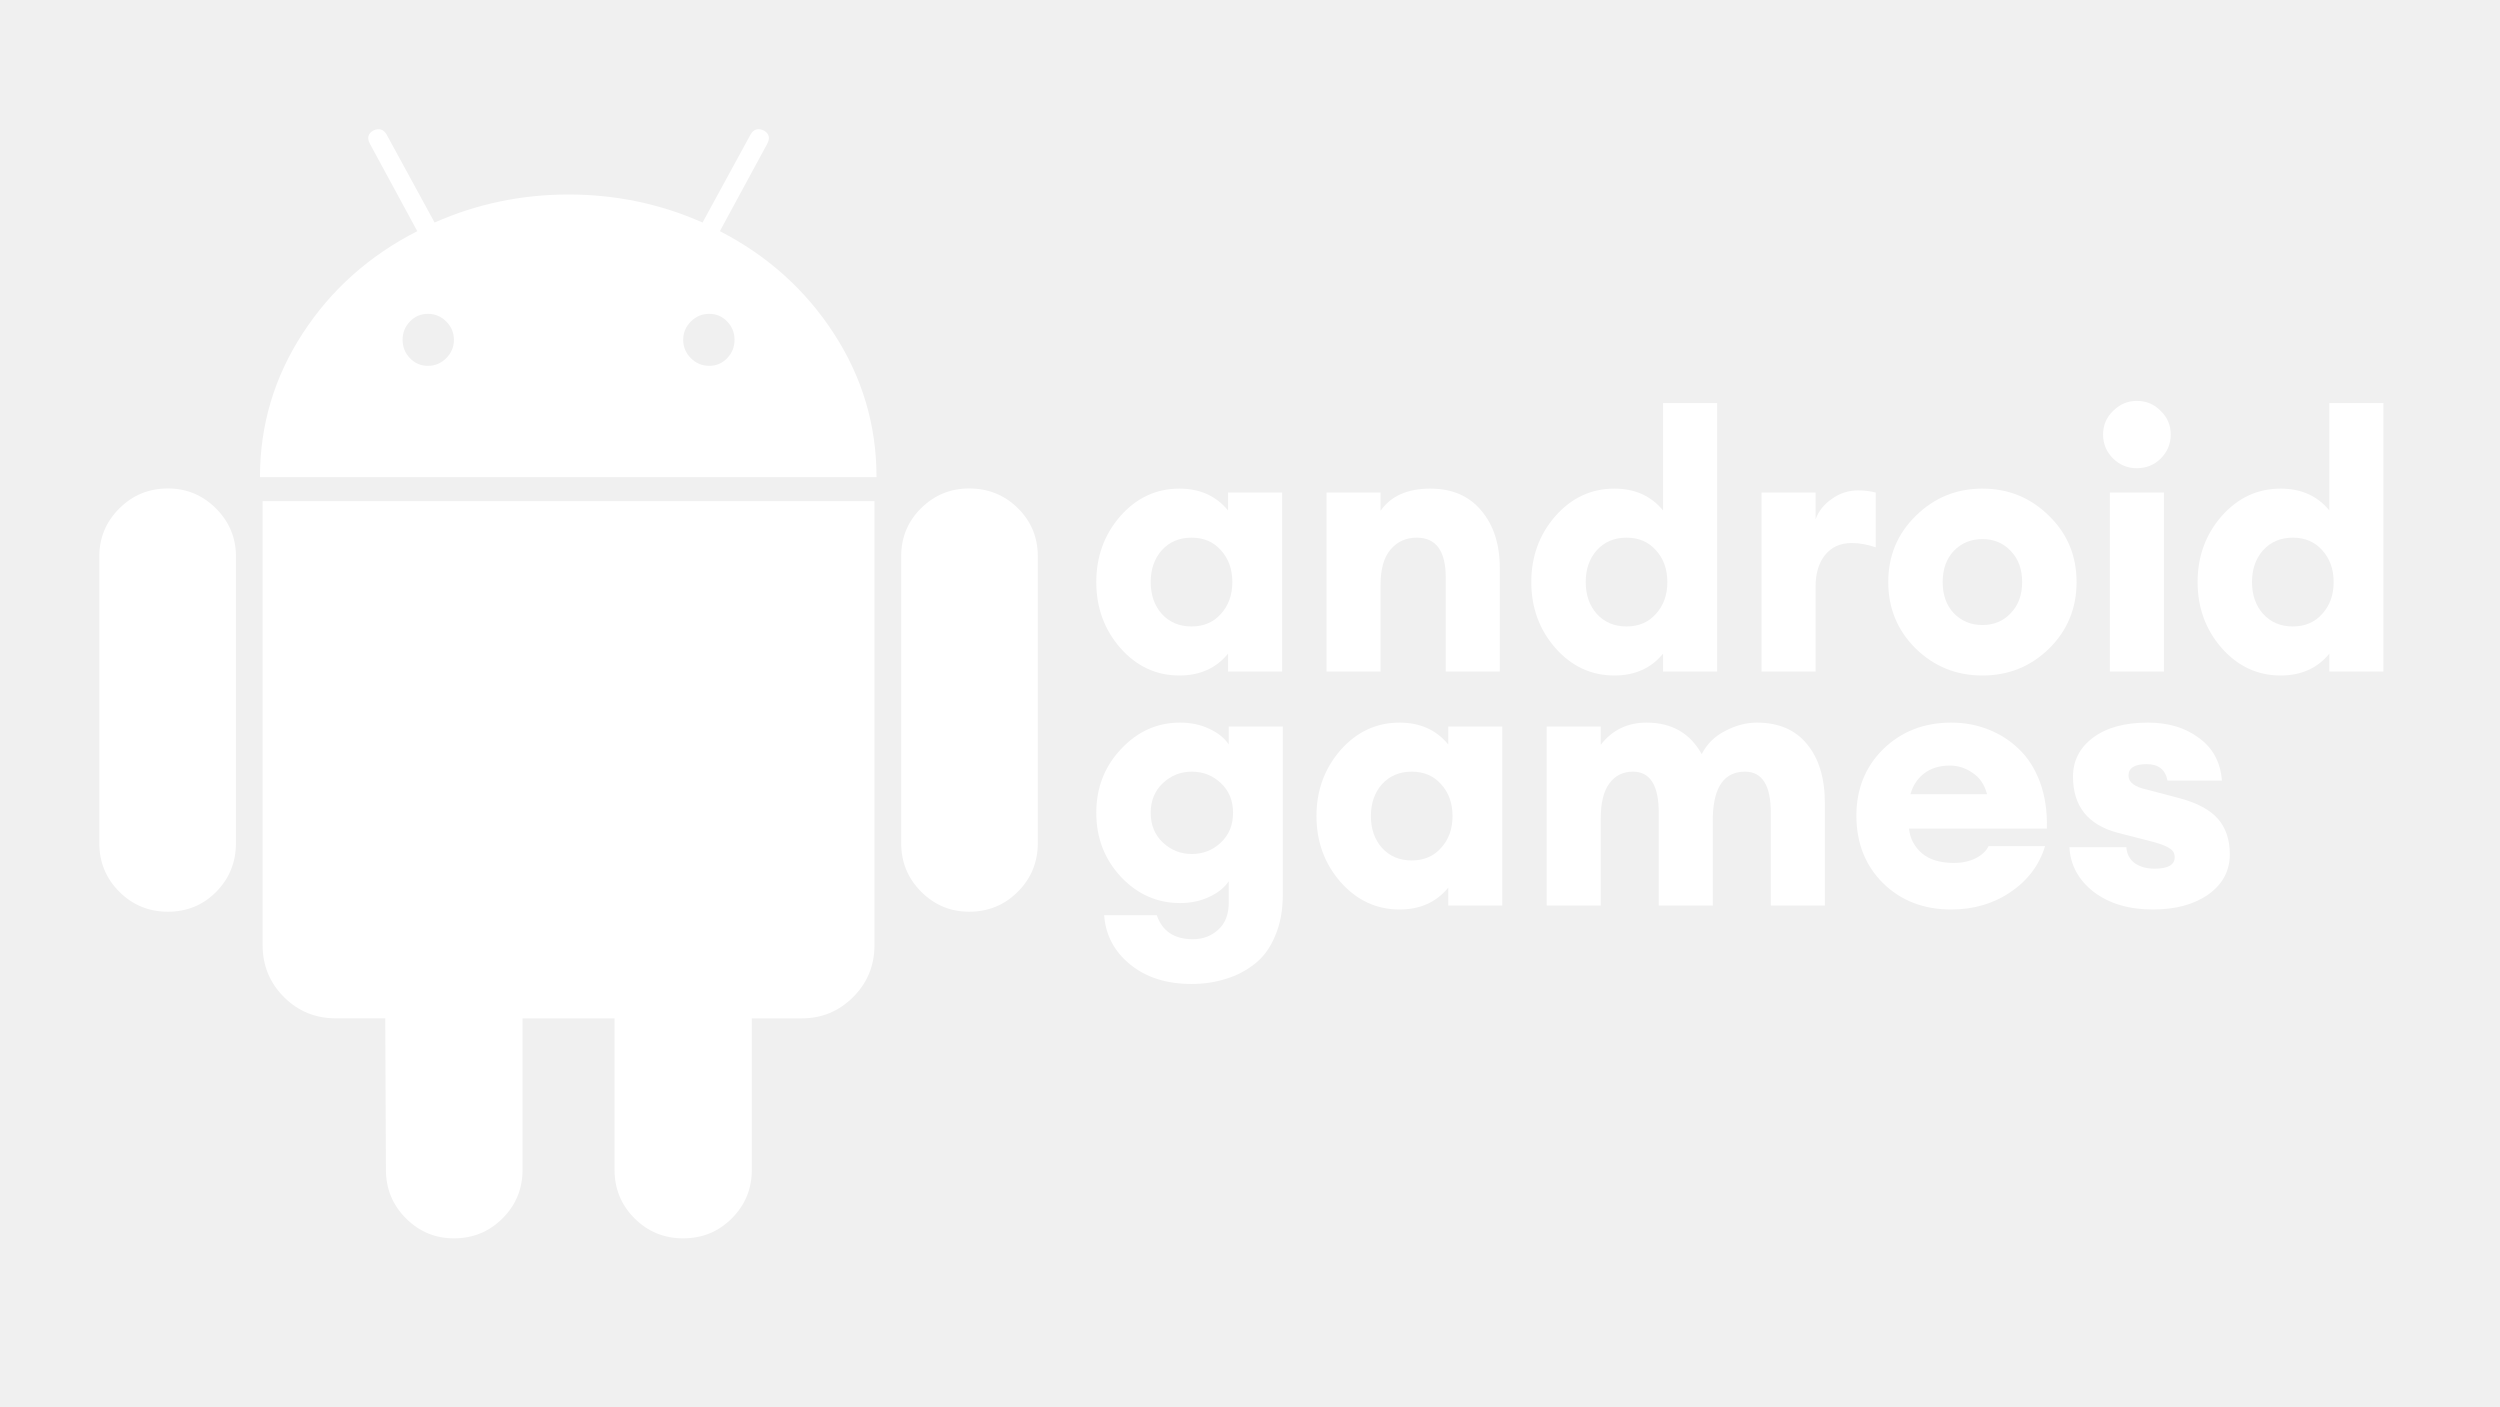
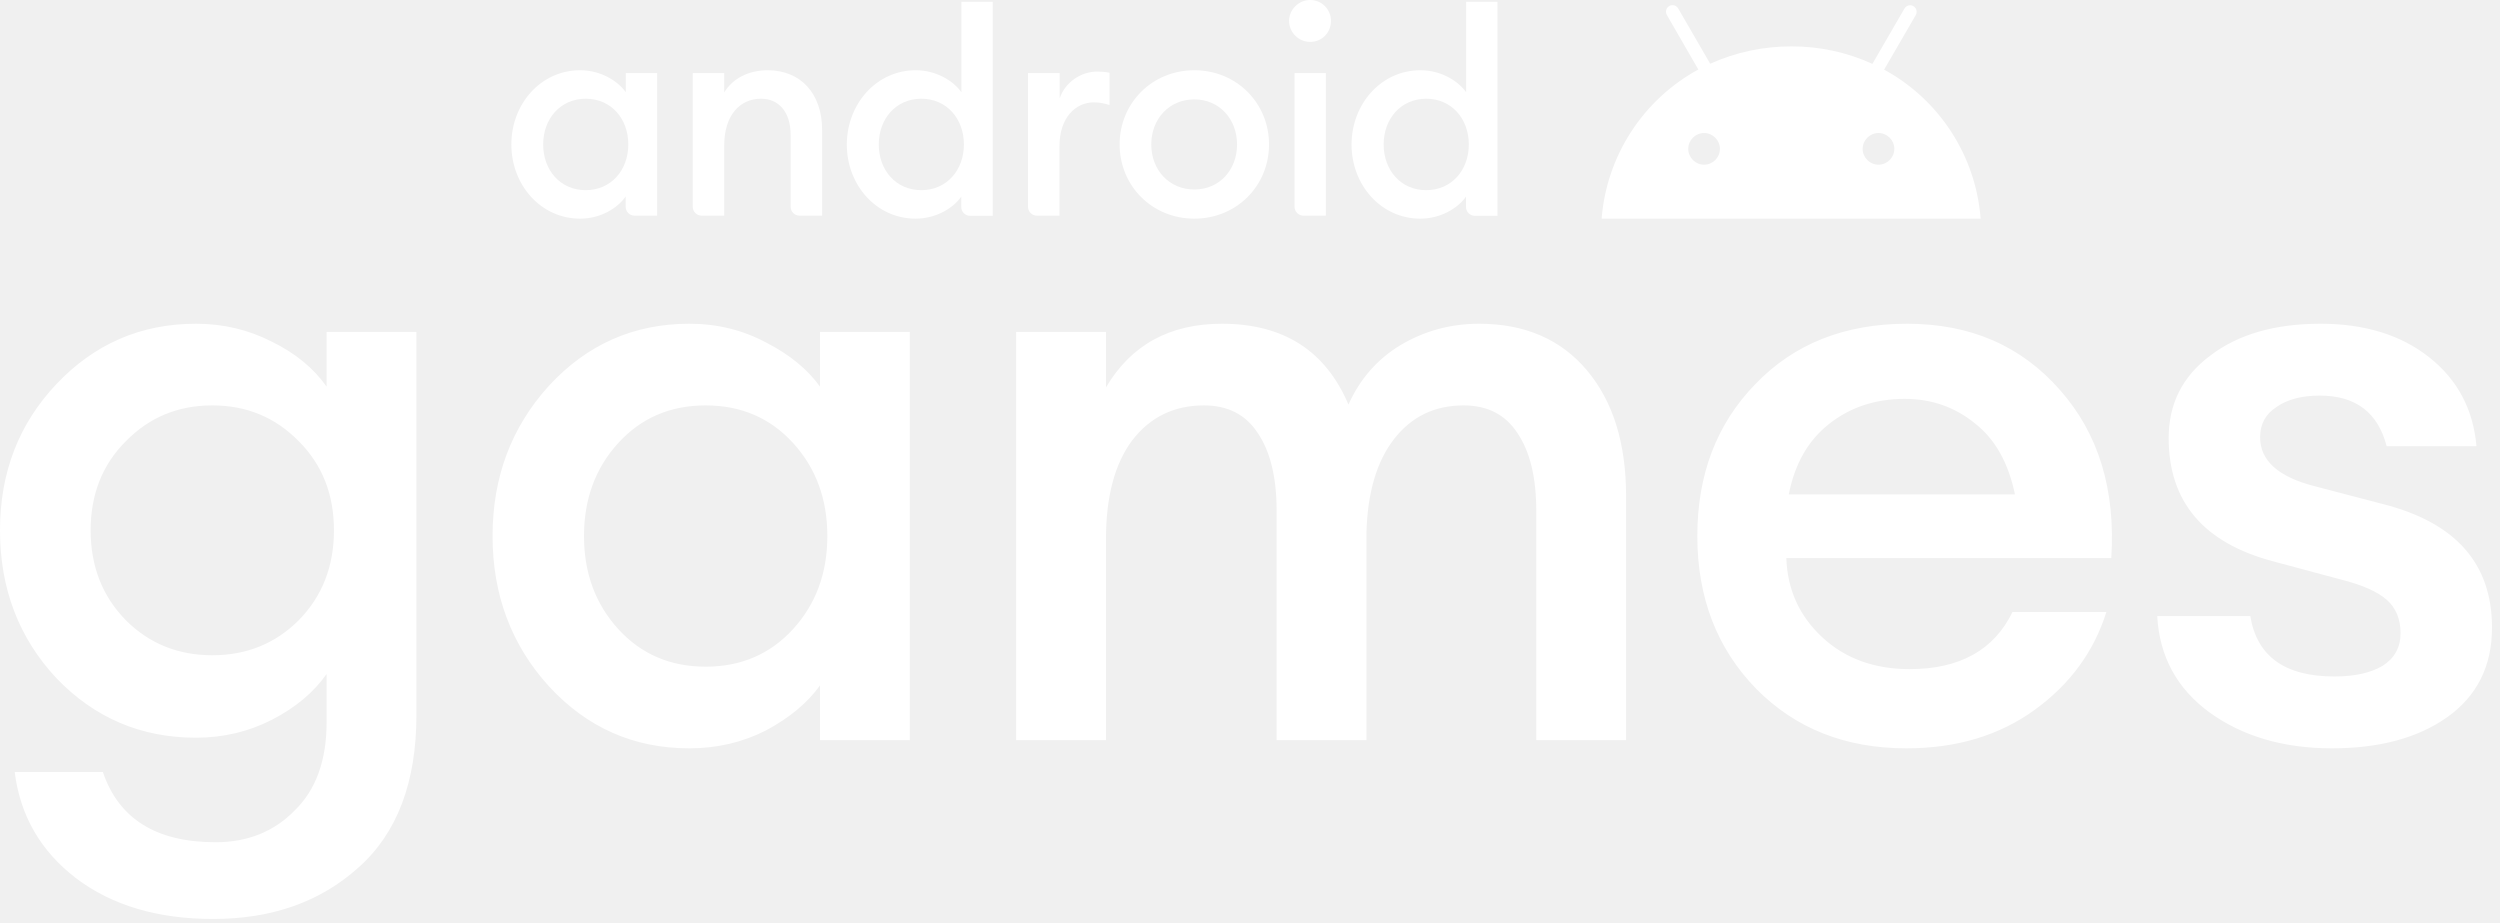
- <svg xmlns="http://www.w3.org/2000/svg" width="1920" height="1080" viewBox="0 0 508 285.75" version="1.1" id="svg5" xml:space="preserve">
-   <defs id="defs2">
-     <rect x="863.451" y="210.368" width="850.891" height="436.435" id="rect4589" />
-     <rect x="885.429" y="125.593" width="1014.162" height="408.177" id="rect334" />
-   </defs>
-   <g id="layer1">
-     <g id="g3348" transform="matrix(0.4075221,0,0,0.4075221,2.841711,26.25163)" style="fill:#ffffff;fill-opacity:1;stroke:none;stroke-width:7.805;stroke-dasharray:none;stroke-opacity:1">
-       <g id="g3290" style="fill:#ffffff;fill-opacity:1;stroke:none;stroke-width:7.805;stroke-dasharray:none;stroke-opacity:1">
-         <g id="g3288" style="fill:#ffffff;fill-opacity:1;stroke:none;stroke-width:7.805;stroke-dasharray:none;stroke-opacity:1">
-           <path d="m 76.774,179.141 c -9.529,0 -17.614,3.323 -24.26,9.969 -6.646,6.646 -9.97,14.621 -9.97,23.929 v 142.914 c 0,9.541 3.323,17.619 9.97,24.266 6.646,6.646 14.731,9.97 24.26,9.97 9.522,0 17.558,-3.323 24.101,-9.97 6.53,-6.646 9.804,-14.725 9.804,-24.266 V 213.039 c 0,-9.309 -3.323,-17.283 -9.97,-23.929 -6.647,-6.646 -14.627,-9.969 -23.935,-9.969 z" id="path3280" style="fill:#ffffff;fill-opacity:1;stroke:none;stroke-width:7.805;stroke-dasharray:none;stroke-opacity:1" />
-           <path d="M 351.972,50.847 375.57,7.315 c 1.549,-2.882 0.998,-5.092 -1.658,-6.646 -2.883,-1.34 -5.098,-0.661 -6.646,1.989 l -23.928,43.88 c -21.055,-9.309 -43.324,-13.972 -66.807,-13.972 -23.488,0 -45.759,4.664 -66.806,13.972 L 185.796,2.658 c -1.555,-2.65 -3.77,-3.323 -6.646,-1.989 -2.662,1.561 -3.213,3.764 -1.658,6.646 l 23.599,43.532 c -23.929,12.203 -42.987,29.198 -57.167,51.022 -14.18,21.836 -21.273,45.698 -21.273,71.628 h 307.426 c 0,-25.924 -7.094,-49.787 -21.273,-71.628 C 394.623,80.045 375.675,63.05 351.972,50.847 Z m -136.433,63.318 c -2.552,2.558 -5.6,3.831 -9.143,3.831 -3.55,0 -6.536,-1.273 -8.972,-3.831 -2.436,-2.546 -3.654,-5.582 -3.654,-9.137 0,-3.543 1.218,-6.585 3.654,-9.137 2.436,-2.546 5.429,-3.819 8.972,-3.819 3.543,0 6.591,1.273 9.143,3.819 2.546,2.558 3.825,5.594 3.825,9.137 -0.007,3.549 -1.285,6.591 -3.825,9.137 z m 140.086,0 c -2.441,2.558 -5.434,3.831 -8.971,3.831 -3.551,0 -6.598,-1.273 -9.145,-3.831 -2.551,-2.546 -3.824,-5.582 -3.824,-9.137 0,-3.543 1.273,-6.585 3.824,-9.137 2.547,-2.546 5.594,-3.819 9.145,-3.819 3.543,0 6.529,1.273 8.971,3.819 2.438,2.558 3.654,5.594 3.654,9.137 0,3.549 -1.217,6.591 -3.654,9.137 z" id="path3282" style="fill:#ffffff;fill-opacity:1;stroke:none;stroke-width:7.805;stroke-dasharray:none;stroke-opacity:1" />
-           <path d="m 123.971,406.804 c 0,10.202 3.543,18.838 10.63,25.925 7.093,7.087 15.729,10.63 25.924,10.63 h 24.596 l 0.337,75.454 c 0,9.528 3.323,17.619 9.969,24.266 6.646,6.647 14.627,9.97 23.929,9.97 9.523,0 17.613,-3.323 24.26,-9.97 6.647,-6.647 9.97,-14.737 9.97,-24.266 v -75.447 h 45.864 v 75.447 c 0,9.528 3.322,17.619 9.969,24.266 6.647,6.647 14.73,9.97 24.26,9.97 9.523,0 17.613,-3.323 24.26,-9.97 6.647,-6.647 9.969,-14.737 9.969,-24.266 v -75.447 h 24.928 c 9.969,0 18.494,-3.544 25.594,-10.631 7.086,-7.087 10.631,-15.723 10.631,-25.924 V 185.45 h -305.09 z" id="path3284" style="fill:#ffffff;fill-opacity:1;stroke:none;stroke-width:7.805;stroke-dasharray:none;stroke-opacity:1" />
-           <path d="m 476.275,179.141 c -9.309,0 -17.283,3.274 -23.93,9.804 -6.646,6.542 -9.969,14.578 -9.969,24.094 v 142.914 c 0,9.541 3.322,17.619 9.969,24.266 6.647,6.647 14.627,9.97 23.93,9.97 9.523,0 17.613,-3.323 24.26,-9.97 6.647,-6.647 9.969,-14.725 9.969,-24.266 V 213.039 c 0,-9.517 -3.322,-17.552 -9.969,-24.094 -6.647,-6.53 -14.737,-9.804 -24.26,-9.804 z" id="path3286" style="fill:#ffffff;fill-opacity:1;stroke:none;stroke-width:7.805;stroke-dasharray:none;stroke-opacity:1" />
-         </g>
-       </g>
-       <g id="g3292" style="fill:#ffffff;fill-opacity:1;stroke:none;stroke-width:7.805;stroke-dasharray:none;stroke-opacity:1">
- </g>
-       <g id="g3294" style="fill:#ffffff;fill-opacity:1;stroke:none;stroke-width:7.805;stroke-dasharray:none;stroke-opacity:1">
- </g>
-       <g id="g3296" style="fill:#ffffff;fill-opacity:1;stroke:none;stroke-width:7.805;stroke-dasharray:none;stroke-opacity:1">
- </g>
-       <g id="g3298" style="fill:#ffffff;fill-opacity:1;stroke:none;stroke-width:7.805;stroke-dasharray:none;stroke-opacity:1">
- </g>
-       <g id="g3300" style="fill:#ffffff;fill-opacity:1;stroke:none;stroke-width:7.805;stroke-dasharray:none;stroke-opacity:1">
- </g>
-       <g id="g3302" style="fill:#ffffff;fill-opacity:1;stroke:none;stroke-width:7.805;stroke-dasharray:none;stroke-opacity:1">
- </g>
-       <g id="g3304" style="fill:#ffffff;fill-opacity:1;stroke:none;stroke-width:7.805;stroke-dasharray:none;stroke-opacity:1">
- </g>
-       <g id="g3306" style="fill:#ffffff;fill-opacity:1;stroke:none;stroke-width:7.805;stroke-dasharray:none;stroke-opacity:1">
- </g>
-       <g id="g3308" style="fill:#ffffff;fill-opacity:1;stroke:none;stroke-width:7.805;stroke-dasharray:none;stroke-opacity:1">
- </g>
-       <g id="g3310" style="fill:#ffffff;fill-opacity:1;stroke:none;stroke-width:7.805;stroke-dasharray:none;stroke-opacity:1">
- </g>
-       <g id="g3312" style="fill:#ffffff;fill-opacity:1;stroke:none;stroke-width:7.805;stroke-dasharray:none;stroke-opacity:1">
- </g>
-       <g id="g3314" style="fill:#ffffff;fill-opacity:1;stroke:none;stroke-width:7.805;stroke-dasharray:none;stroke-opacity:1">
- </g>
-       <g id="g3316" style="fill:#ffffff;fill-opacity:1;stroke:none;stroke-width:7.805;stroke-dasharray:none;stroke-opacity:1">
- </g>
-       <g id="g3318" style="fill:#ffffff;fill-opacity:1;stroke:none;stroke-width:7.805;stroke-dasharray:none;stroke-opacity:1">
- </g>
-       <g id="g3320" style="fill:#ffffff;fill-opacity:1;stroke:none;stroke-width:7.805;stroke-dasharray:none;stroke-opacity:1">
- </g>
-     </g>
-     <g aria-label="android games " transform="matrix(1.136748,0,0,1.136748,-754.8577,-189.1125)" id="text4587" style="font-size:64px;font-family:'Euclid Circular A';-inkscape-font-specification:'Euclid Circular A';white-space:pre;shape-inside:url(#rect4589);fill:#ffffff;stroke-width:7.805;stroke-linecap:round;stroke-linejoin:round;paint-order:fill markers stroke">
-       <path d="m 874.866,287.113 q -6.208,0 -10.56,-4.928 -4.288,-4.928 -4.288,-11.776 0,-6.848 4.288,-11.776 4.352,-4.928 10.56,-4.928 5.504,0 8.704,3.904 v -3.2 h 9.664 v 32 h -9.664 v -3.2 q -3.2,3.904 -8.704,3.904 z m -3.136,-11.008 q 2.048,2.24 5.312,2.24 3.264,0 5.248,-2.24 2.048,-2.24 2.048,-5.696 0,-3.456 -2.048,-5.696 -1.984,-2.24 -5.248,-2.24 -3.264,0 -5.312,2.24 -1.984,2.24 -1.984,5.696 0,3.456 1.984,5.696 z" id="path4643" style="fill:#ffffff;fill-opacity:1;stroke:none;stroke-width:2.527;stroke-dasharray:none;stroke-opacity:1" />
-       <path d="m 901.17,286.409 v -32 h 9.664 v 3.264 q 2.752,-3.968 8.896,-3.968 5.824,0 9.088,3.904 3.328,3.904 3.328,10.304 v 18.496 h -9.664 v -16.832 q 0,-7.104 -5.184,-7.104 -2.88,0 -4.672,2.112 -1.792,2.112 -1.792,6.272 v 15.552 z" id="path4645" style="fill:#ffffff;fill-opacity:1;stroke:none;stroke-width:2.527;stroke-dasharray:none;stroke-opacity:1" />
-       <path d="m 952.626,287.113 q -6.208,0 -10.56,-4.928 -4.288,-4.928 -4.288,-11.776 0,-6.848 4.288,-11.776 4.352,-4.928 10.56,-4.928 5.504,0 8.704,3.904 v -19.2 h 9.664 v 48 h -9.664 v -3.2 q -3.2,3.904 -8.704,3.904 z m -3.136,-11.008 q 2.048,2.24 5.312,2.24 3.264,0 5.248,-2.24 2.048,-2.24 2.048,-5.696 0,-3.456 -2.048,-5.696 -1.984,-2.24 -5.248,-2.24 -3.264,0 -5.312,2.24 -1.984,2.24 -1.984,5.696 0,3.456 1.984,5.696 z" id="path4647" style="fill:#ffffff;fill-opacity:1;stroke:none;stroke-width:2.527;stroke-dasharray:none;stroke-opacity:1" />
-       <path d="m 978.93,286.409 v -32 h 9.664 v 4.8 q 0.768,-2.176 2.88,-3.648 2.112,-1.536 4.736,-1.536 1.664,0 3.136,0.384 v 9.792 q -2.24,-0.768 -4.288,-0.768 -3.072,0 -4.8,2.176 -1.664,2.112 -1.664,5.632 v 15.168 z" id="path4649" style="fill:#ffffff;fill-opacity:1;stroke:none;stroke-width:2.527;stroke-dasharray:none;stroke-opacity:1" />
-       <path d="m 1030.322,282.313 q -4.928,4.8 -11.904,4.8 -6.976,0 -11.904,-4.8 -4.928,-4.864 -4.928,-11.904 0,-7.04 4.928,-11.84 4.928,-4.864 11.904,-4.864 6.976,0 11.904,4.864 4.928,4.8 4.928,11.84 0,7.04 -4.928,11.904 z m -17.024,-6.336 q 2.048,2.112 5.12,2.112 3.072,0 5.056,-2.112 2.048,-2.112 2.048,-5.568 0,-3.456 -2.048,-5.568 -1.984,-2.112 -5.056,-2.112 -3.072,0 -5.12,2.112 -1.984,2.112 -1.984,5.568 0,3.456 1.984,5.568 z" id="path4651" style="fill:#ffffff;fill-opacity:1;stroke:none;stroke-width:2.527;stroke-dasharray:none;stroke-opacity:1" />
-       <path d="m 1046.002,250.057 q -2.432,0 -4.224,-1.728 -1.792,-1.792 -1.792,-4.288 0,-2.496 1.792,-4.224 1.792,-1.792 4.224,-1.792 2.56,0 4.288,1.792 1.792,1.728 1.792,4.224 0,2.496 -1.792,4.288 -1.728,1.728 -4.288,1.728 z m -4.8,36.352 v -32 h 9.664 v 32 z" id="path4653" style="fill:#ffffff;fill-opacity:1;stroke:none;stroke-width:2.527;stroke-dasharray:none;stroke-opacity:1" />
-       <path d="m 1071.73,287.113 q -6.208,0 -10.56,-4.928 -4.288,-4.928 -4.288,-11.776 0,-6.848 4.288,-11.776 4.352,-4.928 10.56,-4.928 5.504,0 8.704,3.904 v -19.2 h 9.664 v 48 h -9.664 v -3.2 q -3.2,3.904 -8.704,3.904 z m -3.136,-11.008 q 2.048,2.24 5.312,2.24 3.264,0 5.248,-2.24 2.048,-2.24 2.048,-5.696 0,-3.456 -2.048,-5.696 -1.984,-2.24 -5.248,-2.24 -3.264,0 -5.312,2.24 -1.984,2.24 -1.984,5.696 0,3.456 1.984,5.696 z" id="path4655" style="fill:#ffffff;fill-opacity:1;stroke:none;stroke-width:2.527;stroke-dasharray:none;stroke-opacity:1" />
-       <path d="m 877.042,342.253 q -6.72,0 -11.008,-3.52 -4.224,-3.456 -4.608,-8.768 h 9.408 q 1.472,4.288 6.464,4.288 2.688,0 4.544,-1.728 1.856,-1.664 1.856,-4.864 v -3.776 q -1.152,1.728 -3.52,2.816 -2.304,1.088 -5.184,1.088 -6.144,0 -10.56,-4.672 -4.416,-4.736 -4.416,-11.456 0,-6.72 4.416,-11.392 4.416,-4.736 10.56,-4.736 2.88,0 5.184,1.088 2.368,1.088 3.52,2.816 v -3.2 h 9.664 v 30.016 q 0,4.288 -1.408,7.488 -1.344,3.2 -3.712,4.992 -2.304,1.792 -5.12,2.624 -2.816,0.896 -6.08,0.896 z m -5.12,-25.28 q 2.176,2.048 5.184,2.048 3.008,0 5.184,-2.048 2.176,-2.048 2.176,-5.312 0,-3.264 -2.176,-5.312 -2.176,-2.048 -5.184,-2.048 -3.008,0 -5.184,2.048 -2.176,2.048 -2.176,5.312 0,3.264 2.176,5.312 z" id="path4657" style="fill:#ffffff;fill-opacity:1;stroke:none;stroke-width:2.527;stroke-dasharray:none;stroke-opacity:1" />
-       <path d="m 914.226,328.941 q -6.208,0 -10.56,-4.928 -4.288,-4.928 -4.288,-11.776 0,-6.848 4.288,-11.776 4.352,-4.928 10.56,-4.928 5.504,0 8.704,3.904 v -3.2 h 9.664 v 32 h -9.664 v -3.2 q -3.2,3.904 -8.704,3.904 z m -3.136,-11.008 q 2.048,2.24 5.312,2.24 3.264,0 5.248,-2.24 2.048,-2.24 2.048,-5.696 0,-3.456 -2.048,-5.696 -1.984,-2.24 -5.248,-2.24 -3.264,0 -5.312,2.24 -1.984,2.24 -1.984,5.696 0,3.456 1.984,5.696 z" id="path4659" style="fill:#ffffff;fill-opacity:1;stroke:none;stroke-width:2.527;stroke-dasharray:none;stroke-opacity:1" />
-       <path d="m 980.594,328.237 v -16.576 q 0,-7.36 -4.608,-7.36 -5.504,0 -5.76,8 v 15.936 h -9.664 v -16.576 q 0,-7.36 -4.608,-7.36 -2.688,0 -4.224,2.112 -1.536,2.048 -1.536,6.272 v 15.552 h -9.664 v -32 h 9.664 v 3.264 q 3.072,-3.968 8.192,-3.968 6.72,0 9.856,5.632 1.408,-2.752 4.224,-4.16 2.816,-1.472 5.632,-1.472 5.824,0 8.96,3.84 3.2,3.84 3.2,10.624 v 18.24 z" id="path4661" style="fill:#ffffff;fill-opacity:1;stroke:none;stroke-width:2.527;stroke-dasharray:none;stroke-opacity:1" />
-       <path d="m 1012.85,328.941 q -7.424,0 -12.224,-4.736 -4.736,-4.736 -4.736,-12.032 0,-7.168 4.8,-11.904 4.864,-4.736 12.16,-4.736 3.52,0 6.592,1.216 3.136,1.216 5.504,3.52 2.432,2.304 3.776,5.952 1.344,3.648 1.216,8.256 h -24.64 q 0.256,2.624 2.304,4.416 2.048,1.728 5.76,1.728 2.112,0 3.84,-0.832 1.728,-0.896 2.304,-2.176 h 10.112 q -1.536,5.056 -6.144,8.192 -4.608,3.136 -10.624,3.136 z m -0.256,-25.728 q -2.752,0 -4.608,1.408 -1.792,1.408 -2.432,3.712 h 13.696 q -0.704,-2.624 -2.624,-3.84 -1.856,-1.28 -4.032,-1.28 z" id="path4663" style="fill:#ffffff;fill-opacity:1;stroke:none;stroke-width:2.527;stroke-dasharray:none;stroke-opacity:1" />
-       <path d="m 1048.882,328.941 q -6.4,0 -10.56,-3.136 -4.096,-3.2 -4.352,-8 h 10.176 q 0.128,1.856 1.536,2.88 1.408,0.96 3.52,0.96 3.584,0 3.584,-2.048 0,-1.024 -0.832,-1.536 -0.768,-0.576 -2.816,-1.152 l -6.464,-1.664 q -8.064,-2.112 -8.064,-10.048 0,-4.288 3.584,-6.976 3.584,-2.688 9.792,-2.688 5.504,0 9.152,2.752 3.712,2.688 4.096,7.616 h -9.728 q -0.576,-2.944 -3.712,-2.944 -3.264,0 -3.264,2.048 0,1.792 3.264,2.496 l 5.824,1.536 q 4.8,1.28 6.912,3.712 2.112,2.432 2.112,6.336 0,4.416 -3.84,7.168 -3.84,2.688 -9.92,2.688 z" id="path4665" style="fill:#ffffff;fill-opacity:1;stroke:none;stroke-width:2.527;stroke-dasharray:none;stroke-opacity:1" />
-     </g>
-   </g>
+ <svg xmlns="http://www.w3.org/2000/svg" width="100%" height="100%" viewBox="0 0 168 62" version="1.1" style="fill-rule:evenodd;clip-rule:evenodd;stroke-linejoin:round;stroke-miterlimit:2;">
+   <path d="M 126.235 11.068 C 125.651 11.068 125.17 10.587 125.17 10.003 C 125.17 9.42 125.651 8.939 126.235 8.939 C 126.819 8.939 127.299 9.42 127.299 10.003 C 127.299 10.587 126.819 11.068 126.235 11.068 M 114.515 11.068 C 113.931 11.068 113.45 10.587 113.45 10.003 C 113.45 9.42 113.931 8.939 114.515 8.939 C 115.099 8.939 115.579 9.42 115.579 10.003 C 115.579 10.587 115.099 11.068 114.515 11.068 M 126.612 4.681 L 128.741 1.011 C 128.779 0.945 128.799 0.869 128.799 0.793 C 128.799 0.552 128.6 0.353 128.359 0.353 C 128.2 0.353 128.053 0.44 127.976 0.579 L 125.825 4.293 C 124.116 3.512 122.259 3.111 120.38 3.118 C 118.5 3.113 116.64 3.51 114.925 4.282 L 112.774 0.567 C 112.696 0.431 112.55 0.346 112.393 0.346 C 112.151 0.346 111.953 0.545 111.953 0.786 C 111.953 0.861 111.972 0.934 112.009 1 L 114.127 4.67 C 110.41 6.697 107.962 10.474 107.629 14.694 L 133.098 14.694 C 132.775 10.476 130.329 6.7 126.612 4.681" style="fill:white;fill-rule:nonzero;" />
+   <path d="M 38.983 4.72 C 40.363 4.72 41.51 5.432 42.055 6.2 L 42.055 4.909 L 44.159 4.909 L 44.159 14.493 L 42.645 14.493 C 42.311 14.493 42.044 14.226 42.044 13.892 L 42.044 13.202 C 41.51 13.981 40.363 14.694 38.983 14.694 C 36.356 14.694 34.363 12.445 34.363 9.707 C 34.363 6.968 36.356 4.72 38.983 4.72 M 39.362 6.634 C 37.658 6.634 36.501 7.981 36.501 9.707 C 36.501 11.432 37.647 12.779 39.362 12.779 C 41.065 12.779 42.222 11.432 42.222 9.707 C 42.222 7.981 41.076 6.634 39.362 6.634" style="fill:white;fill-rule:nonzero;" />
+   <path d="M 46.553 4.909 L 48.668 4.909 L 48.668 6.211 C 49.246 5.254 50.337 4.72 51.584 4.72 C 53.81 4.72 55.246 6.289 55.246 8.727 L 55.246 14.493 L 53.732 14.493 C 53.398 14.493 53.131 14.226 53.131 13.892 L 53.131 9.072 C 53.131 7.558 52.363 6.634 51.139 6.634 C 49.736 6.634 48.668 7.725 48.668 9.773 L 48.668 14.493 L 47.154 14.493 C 46.82 14.493 46.553 14.226 46.553 13.892 L 46.553 4.909 Z" style="fill:white;fill-rule:nonzero;" />
+   <path d="M 61.536 4.72 C 62.916 4.72 64.063 5.432 64.608 6.2 L 64.608 0.122 L 66.712 0.122 L 66.712 14.504 L 65.198 14.504 C 64.864 14.504 64.597 14.237 64.597 13.903 L 64.597 13.213 C 64.063 13.981 62.905 14.694 61.525 14.694 C 58.897 14.694 56.905 12.445 56.905 9.707 C 56.916 6.968 58.909 4.72 61.536 4.72 M 61.914 6.634 C 60.211 6.634 59.053 7.981 59.053 9.707 C 59.053 11.432 60.2 12.779 61.914 12.779 C 63.617 12.779 64.775 11.432 64.775 9.707 C 64.775 7.981 63.617 6.634 61.914 6.634" style="fill:white;fill-rule:nonzero;" />
+   <path d="M 69.083 4.909 L 71.209 4.909 L 71.209 6.612 C 71.576 5.521 72.645 4.809 73.736 4.809 C 74.003 4.809 74.27 4.831 74.56 4.887 L 74.56 7.057 C 74.192 6.946 73.892 6.879 73.502 6.879 C 72.289 6.879 71.198 7.892 71.198 9.818 L 71.198 14.493 L 69.684 14.493 C 69.35 14.493 69.083 14.226 69.083 13.892 L 69.083 4.909 Z" style="fill:white;fill-rule:nonzero;" />
+   <path d="M 80.259 14.694 C 77.42 14.694 75.239 12.49 75.239 9.707 C 75.239 6.924 77.42 4.72 80.259 4.72 C 83.097 4.72 85.279 6.924 85.279 9.707 C 85.279 12.49 83.097 14.694 80.259 14.694 M 80.259 12.734 C 81.951 12.734 83.131 11.41 83.131 9.707 C 83.131 8.004 81.94 6.679 80.259 6.679 C 78.556 6.679 77.365 8.004 77.365 9.707 C 77.365 11.41 78.556 12.734 80.259 12.734" style="fill:white;fill-rule:nonzero;" />
+   <path d="M 88.04 2.816 C 87.272 2.816 86.626 2.182 86.626 1.403 C 86.626 0.635 87.283 0 88.04 0 C 88.83 0 89.442 0.635 89.442 1.403 C 89.442 2.193 88.83 2.816 88.04 2.816 M 86.994 4.909 L 89.097 4.909 L 89.097 14.493 L 87.595 14.493 C 87.261 14.493 86.994 14.226 86.994 13.892 L 86.994 4.909 Z" style="fill:white;fill-rule:nonzero;" />
+   <path d="M 95.453 4.72 C 96.834 4.72 97.98 5.432 98.526 6.2 L 98.526 0.122 L 100.63 0.122 L 100.63 14.504 L 99.116 14.504 C 98.782 14.504 98.515 14.237 98.515 13.903 L 98.515 13.213 C 97.98 13.981 96.823 14.694 95.442 14.694 C 92.815 14.694 90.823 12.445 90.823 9.707 C 90.834 6.968 92.826 4.72 95.453 4.72 M 95.843 6.634 C 94.14 6.634 92.982 7.981 92.982 9.707 C 92.982 11.432 94.129 12.779 95.843 12.779 C 97.546 12.779 98.704 11.432 98.704 9.707 C 98.704 7.981 97.546 6.634 95.843 6.634" style="fill:white;fill-rule:nonzero;" />
+   <path d="M 14.321 61.755 C 10.59 61.755 7.517 60.841 5.103 59.012 C 2.725 57.183 1.353 54.805 0.988 51.879 L 6.914 51.879 C 7.975 55.025 10.498 56.598 14.486 56.598 C 16.644 56.598 18.418 55.884 19.808 54.458 C 21.235 53.068 21.948 51.093 21.948 48.532 L 21.948 45.294 C 21.07 46.538 19.844 47.563 18.272 48.368 C 16.699 49.172 14.998 49.574 13.169 49.574 C 9.474 49.574 6.347 48.239 3.786 45.569 C 1.262 42.862 0 39.552 0 35.638 C 0 31.76 1.262 28.486 3.786 25.816 C 6.347 23.109 9.474 21.755 13.169 21.755 C 14.998 21.755 16.699 22.158 18.272 22.963 C 19.844 23.731 21.07 24.737 21.948 25.981 L 21.948 22.304 L 27.984 22.304 L 27.984 48.038 C 27.984 52.574 26.685 55.994 24.088 58.298 C 21.527 60.603 18.272 61.755 14.321 61.755 Z M 8.45 41.673 C 10.023 43.246 11.961 44.033 14.266 44.033 C 16.57 44.033 18.51 43.246 20.082 41.673 C 21.655 40.064 22.442 38.052 22.442 35.638 C 22.442 33.224 21.655 31.229 20.082 29.657 C 18.51 28.047 16.57 27.243 14.266 27.243 C 11.961 27.243 10.023 28.047 8.45 29.657 C 6.877 31.229 6.091 33.224 6.091 35.638 C 6.091 38.052 6.877 40.064 8.45 41.673 Z M 46.323 50.288 C 42.593 50.288 39.447 48.898 36.886 46.117 C 34.362 43.338 33.1 39.973 33.1 36.022 C 33.1 32.071 34.362 28.706 36.886 25.926 C 39.447 23.145 42.593 21.755 46.323 21.755 C 48.189 21.755 49.909 22.176 51.482 23.018 C 53.054 23.822 54.262 24.81 55.103 25.981 L 55.103 22.304 L 61.138 22.304 L 61.138 49.739 L 55.103 49.739 L 55.103 46.063 C 54.262 47.233 53.054 48.239 51.482 49.08 C 49.909 49.885 48.189 50.288 46.323 50.288 Z M 41.55 42.277 C 43.086 43.959 45.044 44.801 47.421 44.801 C 49.798 44.801 51.756 43.959 53.292 42.277 C 54.829 40.594 55.597 38.509 55.597 36.022 C 55.597 33.534 54.829 31.449 53.292 29.767 C 51.756 28.084 49.798 27.243 47.421 27.243 C 45.044 27.243 43.086 28.084 41.55 29.767 C 40.014 31.449 39.245 33.534 39.245 36.022 C 39.245 38.509 40.014 40.594 41.55 42.277 Z M 103.237 49.739 L 103.237 34.321 C 103.237 32.089 102.816 30.352 101.975 29.108 C 101.17 27.865 99.963 27.243 98.354 27.243 C 96.415 27.243 94.86 27.992 93.69 29.492 C 92.519 30.992 91.897 33.095 91.825 35.802 L 91.825 49.739 L 85.789 49.739 L 85.789 34.321 C 85.789 32.089 85.368 30.352 84.527 29.108 C 83.722 27.865 82.514 27.243 80.905 27.243 C 78.893 27.243 77.284 28.029 76.077 29.602 C 74.906 31.175 74.321 33.388 74.321 36.241 L 74.321 49.739 L 68.286 49.739 L 68.286 22.304 L 74.321 22.304 L 74.321 26.035 C 76.003 23.182 78.601 21.755 82.113 21.755 C 86.246 21.755 89.081 23.566 90.617 27.187 C 91.385 25.468 92.556 24.133 94.129 23.182 C 95.738 22.231 97.494 21.755 99.397 21.755 C 102.469 21.755 104.883 22.798 106.64 24.883 C 108.395 26.968 109.273 29.785 109.273 33.333 L 109.273 49.739 L 103.237 49.739 Z M 128.107 50.288 C 124.01 50.288 120.644 48.953 118.011 46.282 C 115.377 43.575 114.06 40.155 114.06 36.022 C 114.06 31.888 115.359 28.486 117.956 25.816 C 120.553 23.109 123.956 21.755 128.162 21.755 C 132.405 21.755 135.826 23.237 138.422 26.2 C 141.02 29.126 142.172 32.894 141.879 37.503 L 120.041 37.503 C 120.114 39.624 120.919 41.399 122.455 42.825 C 123.992 44.252 125.949 44.965 128.327 44.965 C 131.692 44.965 133.997 43.685 135.24 41.125 L 141.55 41.125 C 140.709 43.795 139.1 45.99 136.722 47.709 C 134.344 49.429 131.472 50.288 128.107 50.288 Z M 127.998 26.804 C 126.022 26.804 124.321 27.371 122.895 28.504 C 121.505 29.602 120.608 31.175 120.206 33.224 L 135.405 33.224 C 134.965 31.102 134.069 29.511 132.716 28.45 C 131.363 27.352 129.789 26.804 127.998 26.804 Z M 156.708 50.288 C 153.452 50.288 150.709 49.483 148.477 47.874 C 146.282 46.264 145.112 44.106 144.965 41.399 L 151.221 41.399 C 151.66 44.106 153.544 45.459 156.872 45.459 C 158.226 45.459 159.305 45.221 160.109 44.746 C 160.914 44.233 161.317 43.503 161.317 42.551 C 161.317 41.6 161.006 40.85 160.384 40.302 C 159.762 39.753 158.719 39.295 157.257 38.93 L 152.757 37.722 C 148.075 36.479 145.734 33.717 145.734 29.438 C 145.734 27.133 146.667 25.285 148.533 23.895 C 150.398 22.469 152.867 21.755 155.94 21.755 C 158.903 21.755 161.335 22.505 163.237 24.005 C 165.139 25.505 166.2 27.498 166.42 29.986 L 160.384 29.986 C 159.799 27.718 158.299 26.584 155.885 26.584 C 154.677 26.584 153.709 26.84 152.977 27.352 C 152.245 27.828 151.879 28.504 151.879 29.382 C 151.879 30.955 153.105 32.052 155.556 32.675 L 160.165 33.882 C 165.03 35.126 167.463 37.887 167.463 42.167 C 167.463 44.764 166.456 46.776 164.444 48.203 C 162.469 49.593 159.891 50.288 156.708 50.288 Z" style="fill:white;fill-rule:nonzero;" />
</svg>
